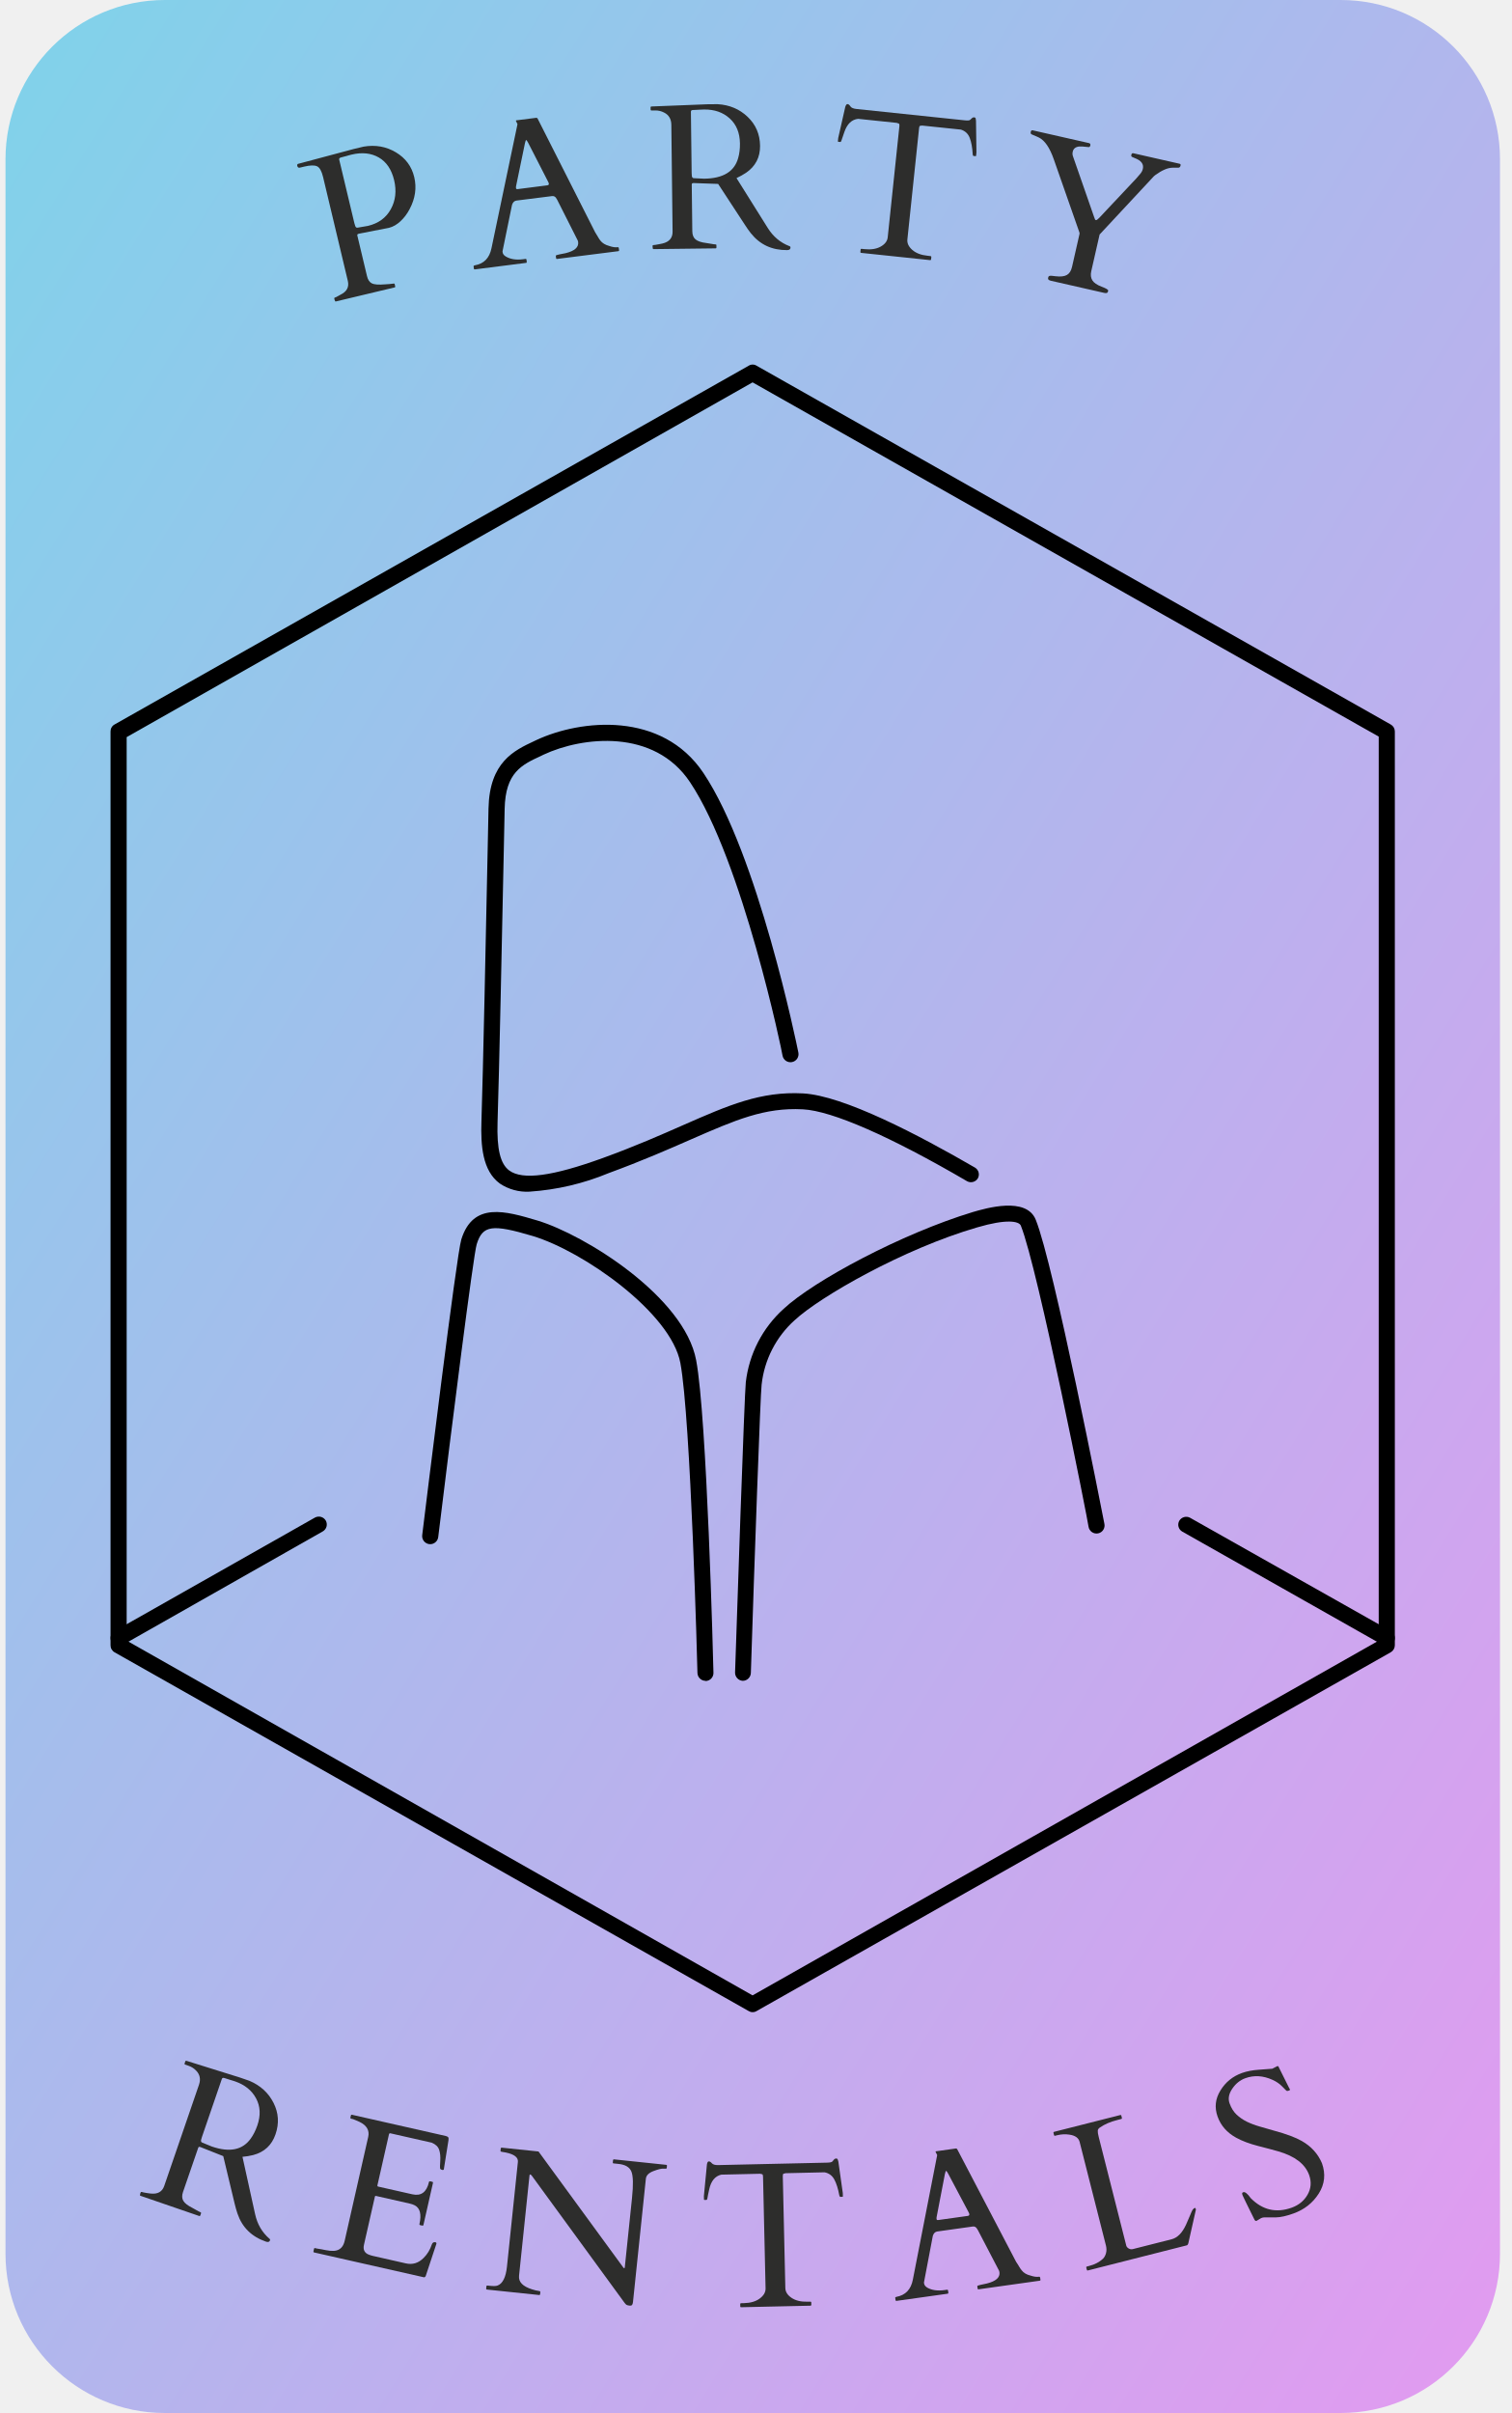
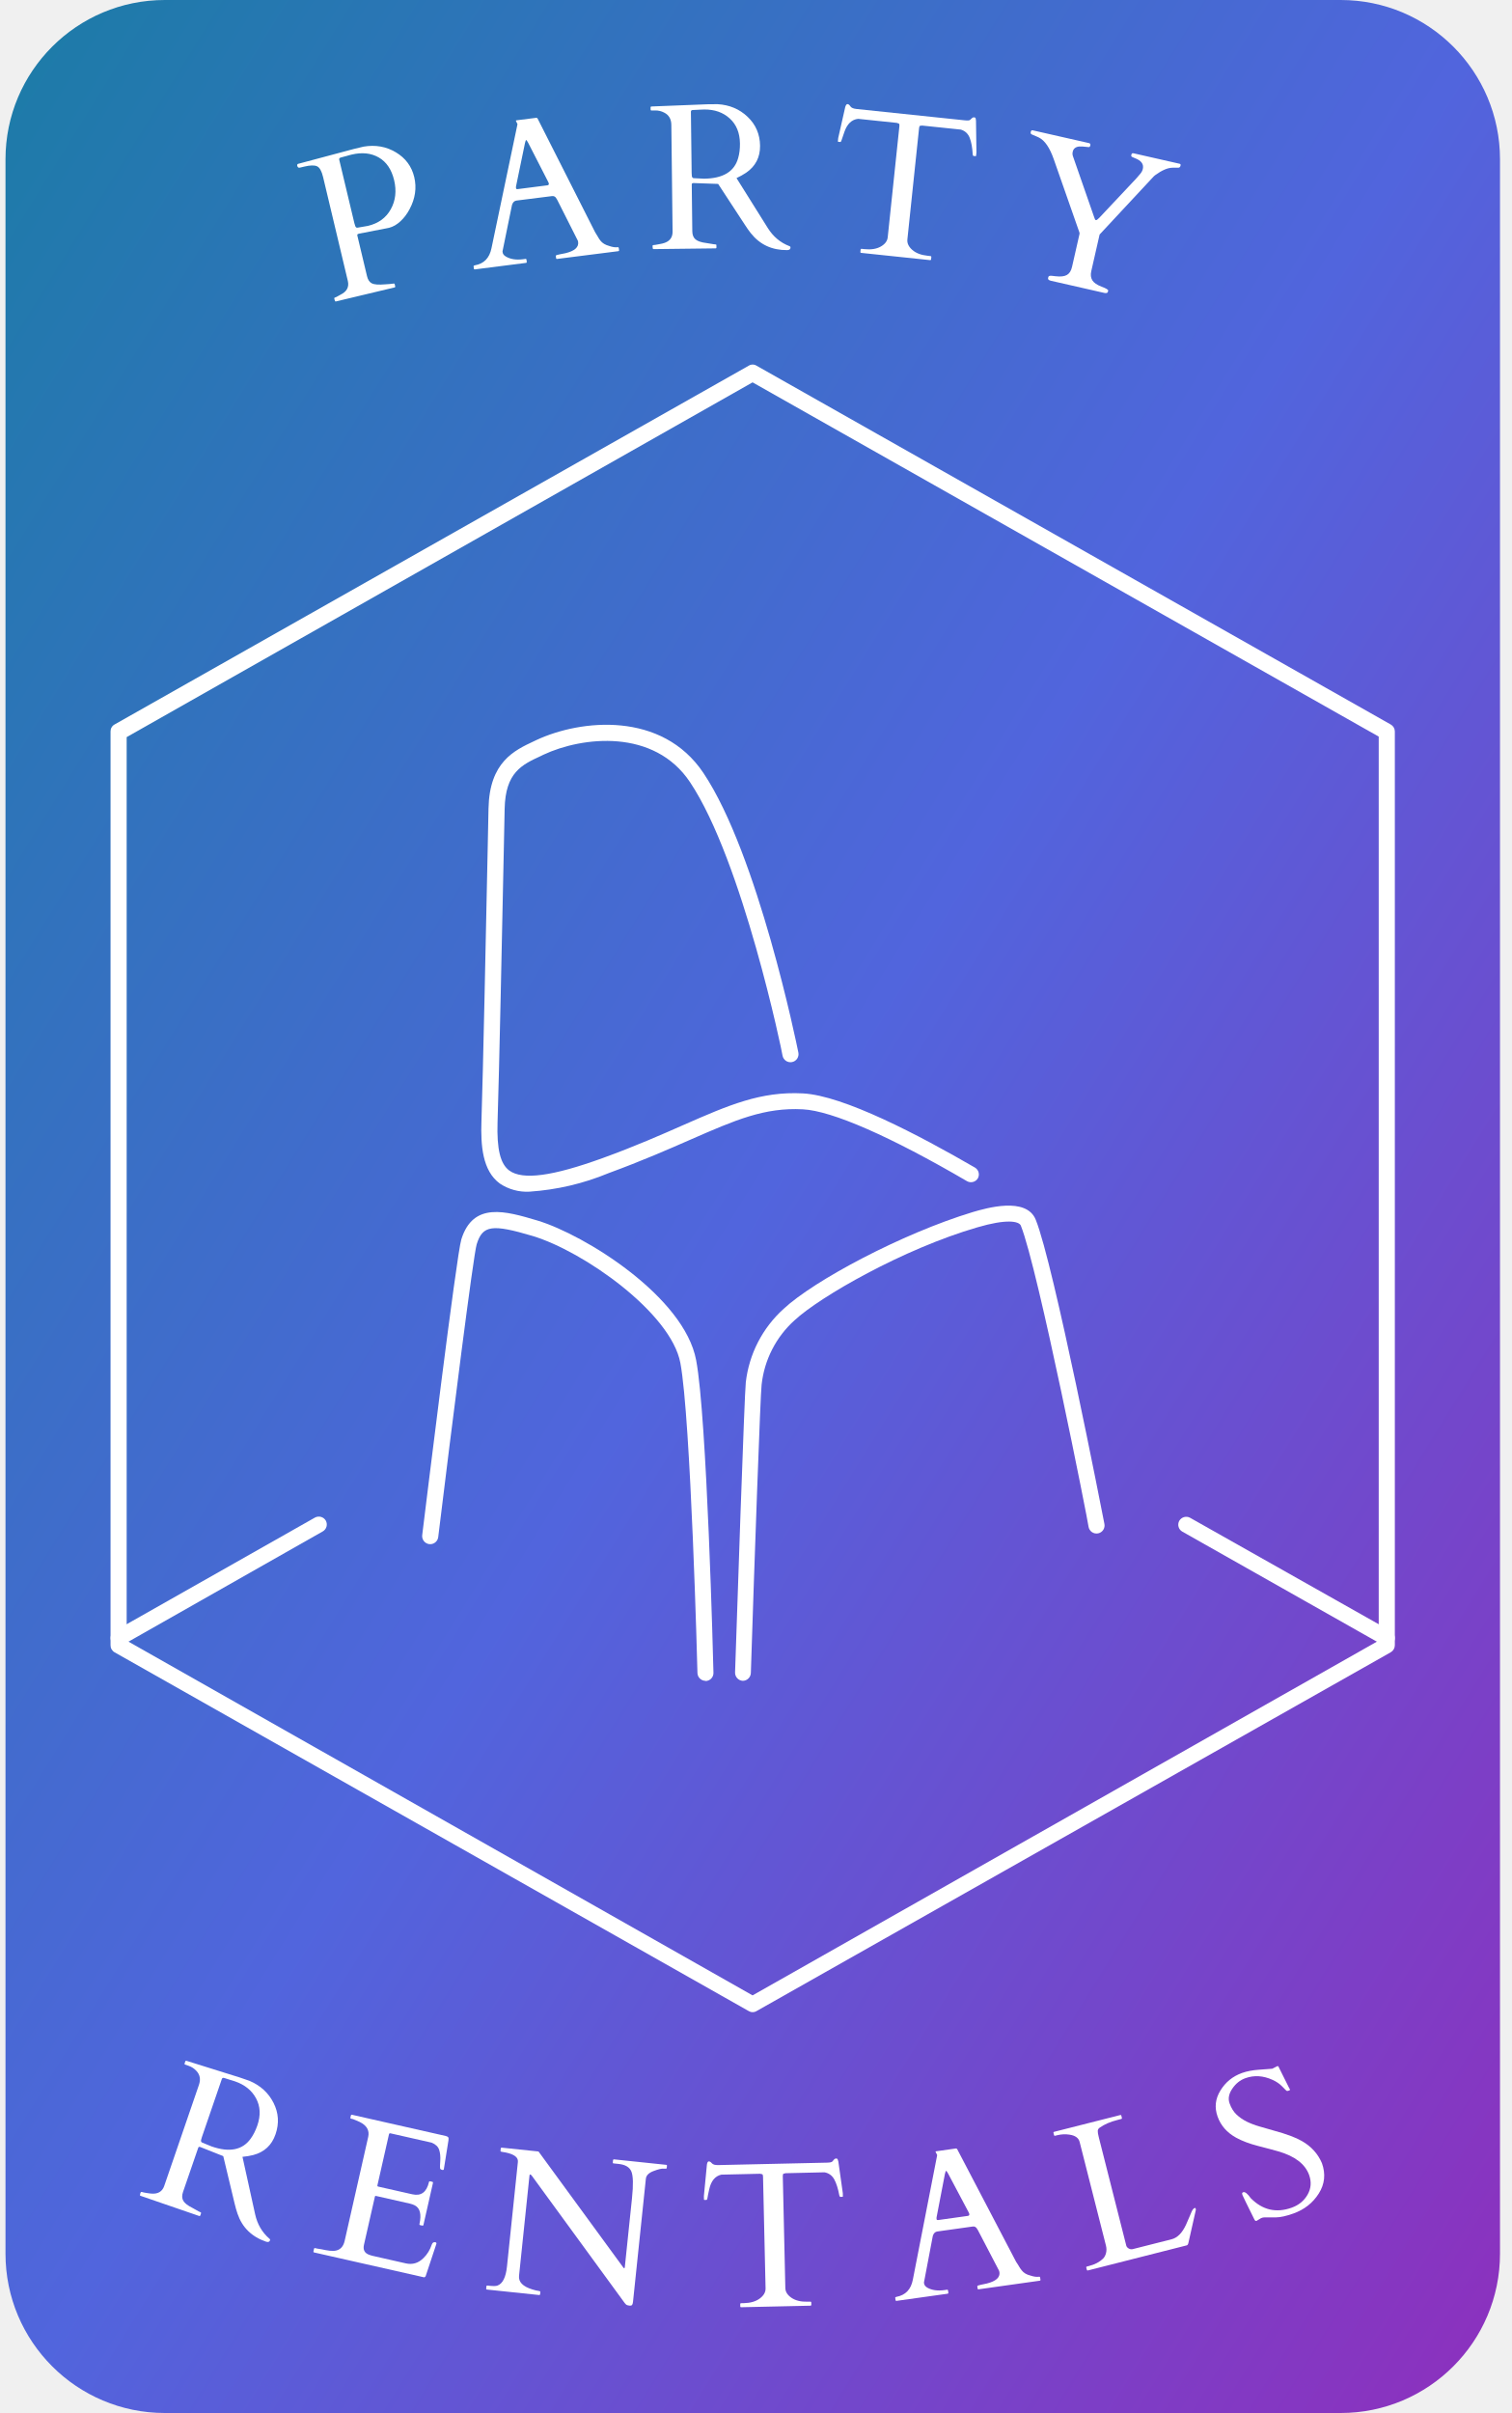
<svg xmlns="http://www.w3.org/2000/svg" zoomAndPan="magnify" viewBox="1 23.5 114.94 757" height="750" width="470">
  <defs>
    <linearGradient id="bgGradient" x1="0%" y1="0%" x2="100%" y2="100%">
-       <stop offset="0%" stop-color="#7fd3ea" />
-       <stop offset="100%" stop-color="#e39af0" />
+       <stop offset="0%" stop-color="#1b7ca6" />
+       <stop offset="50%" stop-color="#5165dd" />
+       <stop offset="100%" stop-color="#8e2fbd" />
    </linearGradient>
  </defs>
  <rect x="1" y="23.5" width="469" height="757" rx="50" ry="50" transform="translate(-178)" fill="url(#bgGradient)" />
  <g transform="translate(-352.1)">
-     <path fill="#000000" d="M 409.547 654.746 C 409.109 654.75 408.707 654.637 408.332 654.406 L 209.348 541.863 C 208.945 541.637 208.633 541.324 208.402 540.926 C 208.172 540.527 208.062 540.098 208.066 539.637 L 208.066 252.961 C 208.059 252.508 208.172 252.082 208.402 251.688 C 208.633 251.293 208.945 250.988 209.348 250.77 L 408.332 138.227 C 408.711 137.988 409.121 137.871 409.562 137.871 C 410.008 137.871 410.418 137.988 410.797 138.227 L 609.781 250.77 C 610.184 250.988 610.504 251.293 610.742 251.684 C 610.977 252.078 611.094 252.504 611.098 252.961 L 611.098 539.637 C 611.094 540.098 610.977 540.531 610.742 540.93 C 610.504 541.328 610.184 541.637 609.781 541.863 L 410.797 654.406 C 410.41 654.641 409.996 654.754 409.547 654.746 Z M 213.125 538.188 L 409.547 649.484 L 606.039 538.188 L 606.039 254.582 L 409.547 143.453 L 213.125 254.75 Z M 608.535 539.637 Z M 608.535 539.637 " fill-opacity="1" fill-rule="nonzero" />
-     <path fill="#000000" d="M 608.535 539.906 C 608.098 539.91 607.691 539.797 607.32 539.57 L 544.387 503.988 C 544.102 503.824 543.859 503.613 543.656 503.355 C 543.457 503.098 543.312 502.812 543.223 502.496 C 543.133 502.18 543.109 501.859 543.148 501.535 C 543.184 501.207 543.281 500.902 543.441 500.617 C 543.605 500.332 543.816 500.09 544.074 499.887 C 544.328 499.684 544.617 499.539 544.93 499.445 C 545.246 499.355 545.566 499.324 545.891 499.359 C 546.215 499.391 546.523 499.484 546.812 499.637 L 609.816 535.184 C 610.055 535.324 610.27 535.496 610.453 535.707 C 610.637 535.914 610.781 536.148 610.887 536.402 C 610.996 536.66 611.059 536.926 611.078 537.203 C 611.098 537.48 611.07 537.754 611 538.023 C 610.93 538.293 610.816 538.543 610.66 538.773 C 610.508 539.008 610.32 539.207 610.102 539.379 C 609.883 539.547 609.641 539.68 609.379 539.77 C 609.117 539.859 608.844 539.906 608.566 539.906 Z M 608.535 539.906 " fill-opacity="1" fill-rule="nonzero" />
-     <path fill="#000000" d="M 210.594 539.906 C 210.316 539.906 210.047 539.859 209.785 539.77 C 209.52 539.68 209.281 539.547 209.059 539.379 C 208.84 539.207 208.652 539.008 208.5 538.773 C 208.348 538.543 208.234 538.293 208.164 538.023 C 208.094 537.754 208.066 537.48 208.086 537.203 C 208.105 536.926 208.168 536.66 208.273 536.402 C 208.383 536.148 208.527 535.914 208.711 535.707 C 208.895 535.496 209.105 535.324 209.348 535.184 L 272.246 499.57 C 272.535 499.418 272.844 499.324 273.172 499.293 C 273.496 499.258 273.816 499.289 274.129 499.379 C 274.445 499.469 274.73 499.617 274.988 499.82 C 275.246 500.02 275.457 500.266 275.621 500.547 C 275.777 500.836 275.875 501.141 275.914 501.465 C 275.953 501.793 275.926 502.113 275.84 502.43 C 275.75 502.742 275.605 503.031 275.402 503.289 C 275.203 503.547 274.961 503.758 274.676 503.922 L 211.844 539.57 C 211.461 539.805 211.043 539.918 210.594 539.906 Z M 210.594 539.906 " fill-opacity="1" fill-rule="nonzero" />
-     <path fill="#000000" d="M 339.531 397.344 C 337.891 397.434 336.277 397.262 334.691 396.828 C 333.105 396.395 331.625 395.727 330.258 394.816 C 324.727 390.801 324.219 382.742 324.457 375.355 C 324.961 360.145 325.906 314.648 326.41 290.195 L 326.68 277.109 C 326.984 262.539 334.742 258.934 341.016 255.996 L 341.723 255.66 C 355.688 249.152 381.117 246.555 394.133 266.016 C 411.199 291.512 423.41 351.141 423.914 353.703 C 423.98 354.031 423.984 354.359 423.918 354.691 C 423.855 355.02 423.73 355.324 423.547 355.605 C 423.363 355.883 423.129 356.117 422.852 356.305 C 422.574 356.492 422.27 356.621 421.941 356.688 C 421.613 356.754 421.285 356.758 420.953 356.691 C 420.625 356.629 420.32 356.504 420.039 356.32 C 419.762 356.133 419.527 355.902 419.34 355.625 C 419.152 355.348 419.023 355.043 418.957 354.715 C 418.957 354.109 406.41 293.535 389.918 268.883 C 378.688 252.02 356.191 254.516 343.883 260.281 L 343.141 260.652 C 337.137 263.418 331.977 265.812 331.742 277.246 L 331.473 290.332 C 330.965 314.781 330.02 360.312 329.516 375.559 C 329.246 384.023 330.391 388.676 333.223 390.734 C 337.406 393.77 346.715 392.523 362.465 386.824 C 372.785 383.078 380.879 379.504 387.996 376.367 C 401.992 370.23 412.109 365.812 425.363 366.52 C 438.078 367.195 461.656 379.539 479.328 389.789 C 479.609 389.957 479.848 390.168 480.047 390.43 C 480.246 390.688 480.387 390.977 480.473 391.289 C 480.555 391.605 480.578 391.926 480.539 392.25 C 480.496 392.574 480.398 392.879 480.238 393.164 C 480.07 393.441 479.855 393.68 479.594 393.875 C 479.336 394.07 479.047 394.211 478.734 394.293 C 478.422 394.379 478.102 394.402 477.777 394.363 C 477.457 394.324 477.152 394.23 476.867 394.074 C 452.785 380.012 434.473 371.984 425.332 371.512 C 413.293 370.871 404.117 374.883 390.289 380.922 C 383.07 384.09 374.91 387.664 364.422 391.512 C 356.445 394.82 348.148 396.766 339.531 397.344 Z M 339.531 397.344 " fill-opacity="1" fill-rule="nonzero" />
-     <path fill="#000000" d="M 394.742 550.801 C 394.41 550.797 394.094 550.73 393.793 550.602 C 393.488 550.473 393.219 550.293 392.988 550.059 C 392.754 549.828 392.574 549.559 392.445 549.254 C 392.316 548.949 392.25 548.633 392.246 548.305 C 392.246 547.527 390.156 468.375 386.883 451.07 C 383.914 435.355 356.531 416.062 340.508 411.242 C 327.793 407.465 324.828 407.867 322.973 413.836 C 321.926 417.211 315.18 470.633 310.898 505.707 C 310.855 506.043 310.754 506.355 310.59 506.648 C 310.426 506.938 310.211 507.188 309.945 507.395 C 309.684 507.602 309.391 507.75 309.066 507.844 C 308.742 507.934 308.414 507.957 308.082 507.918 C 307.75 507.879 307.434 507.773 307.145 507.609 C 306.852 507.445 306.602 507.23 306.395 506.965 C 306.188 506.703 306.039 506.41 305.949 506.086 C 305.855 505.762 305.832 505.434 305.871 505.102 C 306.984 496.098 316.633 417.109 318.148 412.32 C 321.859 400.414 332.078 403.449 341.961 406.383 C 356.934 410.871 388.133 430.328 391.84 450.227 C 395.215 467.902 397.203 545 397.27 548.27 C 397.281 548.605 397.227 548.93 397.105 549.246 C 396.984 549.559 396.809 549.836 396.578 550.078 C 396.348 550.324 396.078 550.512 395.773 550.648 C 395.465 550.785 395.145 550.859 394.809 550.867 Z M 394.742 550.801 " fill-opacity="1" fill-rule="nonzero" />
-     <path fill="#000000" d="M 406.477 550.801 C 406.145 550.781 405.824 550.703 405.523 550.562 C 405.219 550.418 404.957 550.227 404.73 549.98 C 404.504 549.734 404.328 549.453 404.211 549.141 C 404.094 548.828 404.039 548.504 404.051 548.168 C 404.523 533.465 407.02 460.008 407.422 457.109 C 407.68 454.914 408.129 452.758 408.773 450.645 C 409.418 448.527 410.246 446.488 411.262 444.523 C 412.273 442.562 413.457 440.703 414.805 438.953 C 416.156 437.203 417.652 435.586 419.293 434.105 C 428.805 425.238 456.395 410.5 478.621 403.754 C 482.801 402.539 495.484 398.797 498.418 406.18 C 504.051 420.109 519.293 498.152 519.934 501.457 C 520.016 501.793 520.031 502.133 519.973 502.473 C 519.918 502.816 519.797 503.133 519.613 503.422 C 519.426 503.715 519.191 503.957 518.906 504.152 C 518.621 504.348 518.309 504.48 517.969 504.547 C 517.629 504.613 517.289 504.609 516.953 504.539 C 516.613 504.465 516.305 504.332 516.02 504.133 C 515.738 503.934 515.508 503.688 515.324 503.391 C 515.145 503.098 515.027 502.777 514.977 502.438 C 514.977 501.629 499.16 421.492 493.73 408.004 C 493.156 406.586 489.242 405.844 480.07 408.543 C 456.832 415.289 430.594 430.363 422.734 437.684 C 421.289 438.98 419.977 440.398 418.789 441.938 C 417.605 443.477 416.57 445.113 415.688 446.844 C 414.801 448.57 414.082 450.367 413.523 452.227 C 412.969 454.09 412.59 455.988 412.379 457.918 C 412.008 460.648 410.121 513.43 409.008 548.238 C 409.008 548.574 408.945 548.898 408.816 549.211 C 408.688 549.523 408.504 549.797 408.27 550.039 C 408.031 550.277 407.758 550.465 407.449 550.598 C 407.141 550.727 406.816 550.797 406.477 550.801 Z M 406.477 550.801 " fill-opacity="1" fill-rule="nonzero" />
-     <g fill="#2d2d2c" fill-opacity="1">
+     <path fill="#ffffff" d="M 409.547 654.746 C 409.109 654.75 408.707 654.637 408.332 654.406 L 209.348 541.863 C 208.945 541.637 208.633 541.324 208.402 540.926 C 208.172 540.527 208.062 540.098 208.066 539.637 L 208.066 252.961 C 208.059 252.508 208.172 252.082 208.402 251.688 C 208.633 251.293 208.945 250.988 209.348 250.77 L 408.332 138.227 C 408.711 137.988 409.121 137.871 409.562 137.871 C 410.008 137.871 410.418 137.988 410.797 138.227 L 609.781 250.77 C 610.184 250.988 610.504 251.293 610.742 251.684 C 610.977 252.078 611.094 252.504 611.098 252.961 L 611.098 539.637 C 611.094 540.098 610.977 540.531 610.742 540.93 C 610.504 541.328 610.184 541.637 609.781 541.863 L 410.797 654.406 C 410.41 654.641 409.996 654.754 409.547 654.746 Z M 213.125 538.188 L 409.547 649.484 L 606.039 538.188 L 606.039 254.582 L 409.547 143.453 L 213.125 254.75 Z M 608.535 539.637 Z M 608.535 539.637 " fill-opacity="1" fill-rule="nonzero" />
+     <path fill="#ffffff" d="M 608.535 539.906 C 608.098 539.91 607.691 539.797 607.32 539.57 L 544.387 503.988 C 544.102 503.824 543.859 503.613 543.656 503.355 C 543.457 503.098 543.312 502.812 543.223 502.496 C 543.133 502.18 543.109 501.859 543.148 501.535 C 543.184 501.207 543.281 500.902 543.441 500.617 C 543.605 500.332 543.816 500.09 544.074 499.887 C 544.328 499.684 544.617 499.539 544.93 499.445 C 545.246 499.355 545.566 499.324 545.891 499.359 C 546.215 499.391 546.523 499.484 546.812 499.637 L 609.816 535.184 C 610.055 535.324 610.27 535.496 610.453 535.707 C 610.637 535.914 610.781 536.148 610.887 536.402 C 610.996 536.66 611.059 536.926 611.078 537.203 C 611.098 537.48 611.07 537.754 611 538.023 C 610.93 538.293 610.816 538.543 610.66 538.773 C 610.508 539.008 610.32 539.207 610.102 539.379 C 609.883 539.547 609.641 539.68 609.379 539.77 C 609.117 539.859 608.844 539.906 608.566 539.906 Z M 608.535 539.906 " fill-opacity="1" fill-rule="nonzero" />
+     <path fill="#ffffff" d="M 210.594 539.906 C 210.316 539.906 210.047 539.859 209.785 539.77 C 209.52 539.68 209.281 539.547 209.059 539.379 C 208.84 539.207 208.652 539.008 208.5 538.773 C 208.348 538.543 208.234 538.293 208.164 538.023 C 208.094 537.754 208.066 537.48 208.086 537.203 C 208.105 536.926 208.168 536.66 208.273 536.402 C 208.383 536.148 208.527 535.914 208.711 535.707 C 208.895 535.496 209.105 535.324 209.348 535.184 L 272.246 499.57 C 272.535 499.418 272.844 499.324 273.172 499.293 C 273.496 499.258 273.816 499.289 274.129 499.379 C 274.445 499.469 274.73 499.617 274.988 499.82 C 275.246 500.02 275.457 500.266 275.621 500.547 C 275.777 500.836 275.875 501.141 275.914 501.465 C 275.953 501.793 275.926 502.113 275.84 502.43 C 275.75 502.742 275.605 503.031 275.402 503.289 C 275.203 503.547 274.961 503.758 274.676 503.922 L 211.844 539.57 C 211.461 539.805 211.043 539.918 210.594 539.906 Z M 210.594 539.906 " fill-opacity="1" fill-rule="nonzero" />
+     <path fill="#ffffff" d="M 339.531 397.344 C 337.891 397.434 336.277 397.262 334.691 396.828 C 333.105 396.395 331.625 395.727 330.258 394.816 C 324.727 390.801 324.219 382.742 324.457 375.355 C 324.961 360.145 325.906 314.648 326.41 290.195 L 326.68 277.109 C 326.984 262.539 334.742 258.934 341.016 255.996 L 341.723 255.66 C 355.688 249.152 381.117 246.555 394.133 266.016 C 411.199 291.512 423.41 351.141 423.914 353.703 C 423.98 354.031 423.984 354.359 423.918 354.691 C 423.855 355.02 423.73 355.324 423.547 355.605 C 423.363 355.883 423.129 356.117 422.852 356.305 C 422.574 356.492 422.27 356.621 421.941 356.688 C 421.613 356.754 421.285 356.758 420.953 356.691 C 420.625 356.629 420.32 356.504 420.039 356.32 C 419.762 356.133 419.527 355.902 419.34 355.625 C 419.152 355.348 419.023 355.043 418.957 354.715 C 418.957 354.109 406.41 293.535 389.918 268.883 C 378.688 252.02 356.191 254.516 343.883 260.281 L 343.141 260.652 C 337.137 263.418 331.977 265.812 331.742 277.246 L 331.473 290.332 C 330.965 314.781 330.02 360.312 329.516 375.559 C 329.246 384.023 330.391 388.676 333.223 390.734 C 337.406 393.77 346.715 392.523 362.465 386.824 C 372.785 383.078 380.879 379.504 387.996 376.367 C 401.992 370.23 412.109 365.812 425.363 366.52 C 438.078 367.195 461.656 379.539 479.328 389.789 C 479.609 389.957 479.848 390.168 480.047 390.43 C 480.246 390.688 480.387 390.977 480.473 391.289 C 480.555 391.605 480.578 391.926 480.539 392.25 C 480.496 392.574 480.398 392.879 480.238 393.164 C 480.07 393.441 479.855 393.68 479.594 393.875 C 479.336 394.07 479.047 394.211 478.734 394.293 C 478.422 394.379 478.102 394.402 477.777 394.363 C 477.457 394.324 477.152 394.23 476.867 394.074 C 452.785 380.012 434.473 371.984 425.332 371.512 C 413.293 370.871 404.117 374.883 390.289 380.922 C 383.07 384.09 374.91 387.664 364.422 391.512 C 356.445 394.82 348.148 396.766 339.531 397.344 Z M 339.531 397.344 " fill-opacity="1" fill-rule="nonzero" />
+     <path fill="#ffffff" d="M 394.742 550.801 C 394.41 550.797 394.094 550.73 393.793 550.602 C 393.488 550.473 393.219 550.293 392.988 550.059 C 392.754 549.828 392.574 549.559 392.445 549.254 C 392.316 548.949 392.25 548.633 392.246 548.305 C 392.246 547.527 390.156 468.375 386.883 451.07 C 383.914 435.355 356.531 416.062 340.508 411.242 C 327.793 407.465 324.828 407.867 322.973 413.836 C 321.926 417.211 315.18 470.633 310.898 505.707 C 310.855 506.043 310.754 506.355 310.59 506.648 C 310.426 506.938 310.211 507.188 309.945 507.395 C 309.684 507.602 309.391 507.75 309.066 507.844 C 308.742 507.934 308.414 507.957 308.082 507.918 C 307.75 507.879 307.434 507.773 307.145 507.609 C 306.852 507.445 306.602 507.23 306.395 506.965 C 306.188 506.703 306.039 506.41 305.949 506.086 C 305.855 505.762 305.832 505.434 305.871 505.102 C 306.984 496.098 316.633 417.109 318.148 412.32 C 321.859 400.414 332.078 403.449 341.961 406.383 C 356.934 410.871 388.133 430.328 391.84 450.227 C 395.215 467.902 397.203 545 397.27 548.27 C 397.281 548.605 397.227 548.93 397.105 549.246 C 396.984 549.559 396.809 549.836 396.578 550.078 C 396.348 550.324 396.078 550.512 395.773 550.648 C 395.465 550.785 395.145 550.859 394.809 550.867 Z M 394.742 550.801 " fill-opacity="1" fill-rule="nonzero" />
+     <path fill="#ffffff" d="M 406.477 550.801 C 406.145 550.781 405.824 550.703 405.523 550.562 C 405.219 550.418 404.957 550.227 404.73 549.98 C 404.504 549.734 404.328 549.453 404.211 549.141 C 404.094 548.828 404.039 548.504 404.051 548.168 C 404.523 533.465 407.02 460.008 407.422 457.109 C 407.68 454.914 408.129 452.758 408.773 450.645 C 409.418 448.527 410.246 446.488 411.262 444.523 C 412.273 442.562 413.457 440.703 414.805 438.953 C 416.156 437.203 417.652 435.586 419.293 434.105 C 428.805 425.238 456.395 410.5 478.621 403.754 C 482.801 402.539 495.484 398.797 498.418 406.18 C 504.051 420.109 519.293 498.152 519.934 501.457 C 520.016 501.793 520.031 502.133 519.973 502.473 C 519.918 502.816 519.797 503.133 519.613 503.422 C 519.426 503.715 519.191 503.957 518.906 504.152 C 518.621 504.348 518.309 504.48 517.969 504.547 C 517.629 504.613 517.289 504.609 516.953 504.539 C 516.613 504.465 516.305 504.332 516.02 504.133 C 515.738 503.934 515.508 503.688 515.324 503.391 C 515.145 503.098 515.027 502.777 514.977 502.438 C 514.977 501.629 499.16 421.492 493.73 408.004 C 493.156 406.586 489.242 405.844 480.07 408.543 C 456.832 415.289 430.594 430.363 422.734 437.684 C 421.289 438.98 419.977 440.398 418.789 441.938 C 417.605 443.477 416.57 445.113 415.688 446.844 C 414.801 448.57 414.082 450.367 413.523 452.227 C 412.969 454.09 412.59 455.988 412.379 457.918 C 412.008 460.648 410.121 513.43 409.008 548.238 C 409.008 548.574 408.945 548.898 408.816 549.211 C 408.688 549.523 408.504 549.797 408.27 550.039 C 408.031 550.277 407.758 550.465 407.449 550.598 C 407.141 550.727 406.816 550.797 406.477 550.801 Z M 406.477 550.801 " fill-opacity="1" fill-rule="nonzero" />
+     <g fill="#ffffff" fill-opacity="1">
      <g transform="translate(275.67, 118.8103)">
        <g>
          <path d="M 3.078 -0.734 C 2.922 -0.691 2.789 -0.879 2.688 -1.297 L 2.609 -1.656 C 2.566 -1.82 2.648 -1.93 2.859 -1.984 C 3.066 -2.035 3.352 -2.172 3.719 -2.391 C 4.094 -2.609 4.375 -2.766 4.562 -2.859 C 6.551 -3.828 7.316 -5.27 6.859 -7.188 L -0.906 -39.781 C -1.363 -41.676 -2.004 -42.801 -2.828 -43.156 C -3.648 -43.52 -4.977 -43.484 -6.812 -43.047 L -8.188 -42.719 C -8.625 -42.613 -8.898 -42.812 -9.016 -43.312 C -9.086 -43.594 -8.992 -43.797 -8.734 -43.922 L -8.516 -43.969 L 8.688 -48.562 L 11.812 -49.312 C 15.551 -49.938 18.93 -49.336 21.953 -47.516 C 24.984 -45.703 26.898 -43.113 27.703 -39.75 C 28.504 -36.383 28.02 -33.035 26.25 -29.703 C 25.488 -28.242 24.539 -26.984 23.406 -25.922 C 22.27 -24.859 21.066 -24.164 19.797 -23.844 L 10.438 -22.016 L 10.203 -21.953 C 9.891 -21.879 9.77 -21.695 9.844 -21.406 L 12.875 -8.703 C 13.133 -7.578 13.633 -6.816 14.375 -6.422 C 15.125 -6.035 16.535 -5.93 18.609 -6.109 C 18.891 -6.129 19.336 -6.16 19.953 -6.203 C 20.566 -6.254 20.977 -6.301 21.188 -6.344 C 21.395 -6.395 21.52 -6.336 21.562 -6.172 L 21.734 -5.438 C 21.773 -5.27 21.711 -5.172 21.547 -5.141 Z M 6.516 -46.391 C 6.273 -46.328 6.016 -46.258 5.734 -46.188 C 5.461 -46.113 5.113 -46.02 4.688 -45.906 C 4.258 -45.789 4.082 -45.566 4.156 -45.234 L 8.906 -25.328 L 9.188 -24.406 C 9.344 -23.988 9.594 -23.816 9.938 -23.891 L 13.141 -24.438 C 16.453 -25.219 18.852 -26.961 20.344 -29.672 C 21.844 -32.379 22.191 -35.414 21.391 -38.781 C 20.586 -42.145 18.984 -44.52 16.578 -45.906 C 14.172 -47.289 11.328 -47.594 8.047 -46.812 C 7.766 -46.75 7.5 -46.68 7.25 -46.609 C 7.008 -46.535 6.766 -46.461 6.516 -46.391 Z M 6.516 -46.391 " />
        </g>
      </g>
    </g>
-     <g fill="#2d2d2c" fill-opacity="1">
+     <g fill="#ffffff" fill-opacity="1">
      <g transform="translate(321.9651, 108.0635)">
        <g>
          <path d="M 16.719 -2.375 C 16.738 -2.207 16.664 -2.113 16.5 -2.094 L 0.406 -0.047 C 0.238 -0.023 0.145 -0.098 0.125 -0.266 L 0.031 -1.016 C 0.008 -1.18 0.141 -1.285 0.422 -1.328 C 3.266 -1.816 5.004 -3.598 5.641 -6.672 L 13.781 -45.484 C 13.789 -45.523 13.797 -45.578 13.797 -45.641 L 13.312 -46.641 C 13.301 -46.742 13.336 -46.801 13.422 -46.812 L 19.719 -47.609 C 19.758 -47.586 19.816 -47.57 19.891 -47.562 C 19.973 -47.551 20.047 -47.492 20.109 -47.391 L 38.156 -11.734 C 38.52 -11.191 38.816 -10.703 39.047 -10.266 C 39.285 -9.828 39.547 -9.43 39.828 -9.078 C 40.441 -8.285 41.359 -7.727 42.578 -7.406 C 43.598 -7.039 44.508 -6.91 45.312 -7.016 C 45.477 -7.035 45.57 -6.953 45.594 -6.766 L 45.688 -6.047 C 45.707 -5.879 45.633 -5.785 45.469 -5.766 L 26.203 -3.328 C 26.035 -3.305 25.941 -3.379 25.922 -3.547 L 25.828 -4.297 C 25.805 -4.461 26.176 -4.613 26.938 -4.75 C 27.707 -4.883 28.344 -5.008 28.844 -5.125 C 31.719 -5.812 33.051 -6.984 32.844 -8.641 C 32.832 -8.773 32.797 -8.922 32.734 -9.078 L 26.266 -21.891 C 26.234 -21.93 26.18 -22.016 26.109 -22.141 C 25.773 -22.828 25.289 -23.129 24.656 -23.047 L 13.484 -21.641 C 12.848 -21.555 12.395 -21.141 12.125 -20.391 C 12.082 -20.254 12.062 -20.176 12.062 -20.156 L 9.109 -5.719 L 9.141 -5.438 C 9.203 -4.883 9.547 -4.43 10.172 -4.078 C 11.578 -3.242 13.363 -2.961 15.531 -3.234 L 16.344 -3.344 C 16.508 -3.363 16.602 -3.289 16.625 -3.125 Z M 23.156 -26.422 C 23.52 -26.461 23.68 -26.641 23.641 -26.953 C 23.617 -27.129 23.551 -27.316 23.438 -27.516 L 17.125 -39.828 C 16.832 -40.367 16.633 -40.633 16.531 -40.625 C 16.426 -40.613 16.301 -40.297 16.156 -39.672 L 13.375 -26.234 C 13.32 -26.016 13.312 -25.781 13.344 -25.531 C 13.375 -25.289 13.547 -25.191 13.859 -25.234 Z M 23.156 -26.422 " />
        </g>
      </g>
    </g>
-     <g fill="#2d2d2c" fill-opacity="1">
+     <g fill="#ffffff" fill-opacity="1">
      <g transform="translate(376.7866, 101.6665)">
        <g>
          <path d="M 1.656 -0.016 C 1.477 -0.016 1.391 -0.227 1.391 -0.656 L 1.375 -1.031 C 1.375 -1.195 1.461 -1.281 1.641 -1.281 C 1.766 -1.281 1.961 -1.301 2.234 -1.344 C 2.516 -1.395 2.801 -1.445 3.094 -1.5 C 3.395 -1.551 3.672 -1.602 3.922 -1.656 C 4.172 -1.707 4.348 -1.742 4.453 -1.766 C 6.609 -2.273 7.676 -3.516 7.656 -5.484 L 7.266 -39 C 7.242 -40.82 6.492 -42.102 5.016 -42.844 C 4.148 -43.301 3.223 -43.523 2.234 -43.516 L 1.031 -43.5 C 0.852 -43.5 0.766 -43.582 0.766 -43.75 L 0.75 -44.516 C 0.75 -44.68 0.879 -44.766 1.141 -44.766 L 18.562 -45.453 L 21.766 -45.484 C 25.504 -45.273 28.648 -43.953 31.203 -41.516 C 33.766 -39.078 35.066 -36.051 35.109 -32.438 C 35.148 -28.832 33.688 -26.008 30.719 -23.969 C 29.781 -23.344 28.781 -22.785 27.719 -22.297 L 37.5 -6.688 C 39.195 -3.957 41.469 -2.047 44.312 -0.953 C 44.539 -0.891 44.656 -0.742 44.656 -0.516 C 44.664 0.016 44.32 0.285 43.625 0.297 C 38.863 0.348 35.055 -1.422 32.203 -5.016 C 31.578 -5.805 30.953 -6.691 30.328 -7.672 L 21.953 -20.469 L 14.391 -20.734 L 14.141 -20.734 C 13.828 -20.723 13.672 -20.57 13.672 -20.281 L 13.844 -5.641 C 13.852 -4.484 14.191 -3.625 14.859 -3.062 C 15.523 -2.5 16.66 -2.117 18.266 -1.922 C 18.691 -1.867 19.207 -1.785 19.812 -1.672 C 20.426 -1.555 20.844 -1.5 21.062 -1.5 C 21.289 -1.508 21.406 -1.43 21.406 -1.266 L 21.422 -0.5 C 21.422 -0.332 21.336 -0.25 21.172 -0.25 Z M 15.969 -43.75 C 15.719 -43.738 15.445 -43.723 15.156 -43.703 C 14.875 -43.691 14.508 -43.676 14.062 -43.656 C 13.625 -43.645 13.406 -43.469 13.406 -43.125 L 13.641 -23.891 L 13.703 -22.938 C 13.773 -22.5 13.977 -22.273 14.312 -22.266 L 17.562 -22.109 C 23.5 -22.18 27.055 -24.336 28.234 -28.578 C 28.629 -29.922 28.816 -31.445 28.797 -33.156 C 28.754 -36.5 27.68 -39.117 25.578 -41.016 C 23.473 -42.922 20.801 -43.852 17.562 -43.812 C 17.258 -43.812 16.984 -43.801 16.734 -43.781 C 16.484 -43.77 16.227 -43.758 15.969 -43.75 Z M 15.969 -43.75 " />
        </g>
      </g>
    </g>
-     <g fill="#2d2d2c" fill-opacity="1">
+     <g fill="#ffffff" fill-opacity="1">
      <g transform="translate(430.7519, 101.4857)">
        <g>
          <path d="M 12.703 0.297 C 12.711 0.129 12.812 0.055 13 0.078 L 13.891 0.172 C 15.953 0.391 17.656 0.125 19 -0.625 C 20.344 -1.383 21.078 -2.352 21.203 -3.531 L 24.875 -38.469 C 24.914 -38.906 24.848 -39.156 24.672 -39.219 C 24.504 -39.289 24.297 -39.363 24.047 -39.438 L 11.922 -40.703 C 9.922 -40.492 8.484 -39.129 7.609 -36.609 C 7.117 -35.254 6.82 -34.383 6.719 -34 C 6.613 -33.613 6.477 -33.426 6.312 -33.438 L 5.734 -33.5 C 5.609 -33.508 5.551 -33.562 5.562 -33.656 L 5.672 -34.703 L 7.875 -44.422 C 8.07 -45.055 8.316 -45.359 8.609 -45.328 C 8.91 -45.297 9.207 -45.055 9.5 -44.609 C 9.789 -44.172 10.414 -43.898 11.375 -43.797 L 45.391 -40.234 C 46.297 -40.141 46.852 -40.188 47.062 -40.375 C 47.27 -40.57 47.469 -40.758 47.656 -40.938 C 47.852 -41.125 48.082 -41.203 48.344 -41.172 C 48.613 -41.141 48.77 -41.016 48.812 -40.797 C 48.863 -40.586 48.895 -40.359 48.906 -40.109 L 49.047 -30.156 L 48.938 -29.109 C 48.926 -29.016 48.859 -28.977 48.734 -29 L 48.156 -29.062 C 47.988 -29.07 47.895 -29.242 47.875 -29.578 C 47.758 -31.711 47.445 -33.43 46.938 -34.734 C 46.438 -36.035 45.516 -36.898 44.172 -37.328 L 32.016 -38.594 C 31.766 -38.582 31.551 -38.555 31.375 -38.516 C 31.195 -38.484 31.086 -38.25 31.047 -37.812 L 27.375 -2.875 C 27.25 -1.695 27.758 -0.602 28.906 0.406 C 30.062 1.426 31.672 2.039 33.734 2.25 L 34.656 2.359 C 34.82 2.367 34.898 2.457 34.891 2.625 L 34.812 3.391 C 34.789 3.555 34.695 3.633 34.531 3.625 L 12.844 1.344 C 12.676 1.32 12.602 1.227 12.625 1.062 Z M 12.703 0.297 " />
        </g>
      </g>
    </g>
-     <g fill="#2d2d2c" fill-opacity="1">
+     <g fill="#ffffff" fill-opacity="1">
      <g transform="translate(486.9202, 107.8822)">
        <g>
          <path d="M 16.266 3.703 C 15.566 3.547 15.266 3.258 15.359 2.844 L 15.438 2.547 C 15.508 2.211 15.859 2.078 16.484 2.141 C 17.109 2.203 17.52 2.25 17.719 2.281 C 19.32 2.469 20.516 2.328 21.297 1.859 C 22.078 1.398 22.602 0.562 22.875 -0.656 L 25.203 -10.891 C 25.242 -11.035 25.25 -11.195 25.219 -11.375 L 17.141 -34.438 C 15.879 -38.039 14.336 -40.301 12.516 -41.219 C 12.41 -41.258 12.234 -41.344 11.984 -41.469 C 11.734 -41.602 11.16 -41.848 10.266 -42.203 C 9.941 -42.328 9.828 -42.594 9.922 -43 C 10.016 -43.406 10.219 -43.57 10.531 -43.5 L 28.219 -39.484 C 28.57 -39.398 28.703 -39.148 28.609 -38.734 C 28.516 -38.328 28.289 -38.164 27.938 -38.25 C 26.52 -38.414 25.57 -38.473 25.094 -38.422 C 23.969 -38.285 23.301 -37.738 23.094 -36.781 C 22.977 -36.301 23 -35.836 23.156 -35.391 L 29.812 -16.281 C 29.969 -15.906 30.062 -15.66 30.094 -15.547 C 30.125 -15.441 30.223 -15.367 30.391 -15.328 C 30.566 -15.285 30.91 -15.523 31.422 -16.047 L 43.016 -28.375 C 43.359 -28.789 43.754 -29.25 44.203 -29.75 C 44.66 -30.25 44.957 -30.797 45.094 -31.391 C 45.438 -32.891 44.609 -34.016 42.609 -34.766 C 41.891 -35.035 41.516 -35.238 41.484 -35.375 C 41.453 -35.508 41.457 -35.672 41.5 -35.859 C 41.582 -36.234 41.801 -36.379 42.156 -36.297 L 56.609 -33.016 C 56.898 -32.953 57.008 -32.773 56.938 -32.484 C 56.875 -32.191 56.781 -32.004 56.656 -31.922 C 56.539 -31.836 56.398 -31.785 56.234 -31.766 C 56.078 -31.754 55.898 -31.754 55.703 -31.766 C 55.504 -31.785 55.078 -31.785 54.422 -31.766 C 52.898 -31.754 51.078 -30.973 48.953 -29.422 C 48.711 -29.234 48.578 -29.117 48.547 -29.078 L 31.531 -10.812 L 28.906 0.719 C 28.656 1.832 28.77 2.781 29.25 3.562 C 29.738 4.344 30.703 5.004 32.141 5.547 C 33.586 6.086 34.281 6.504 34.219 6.797 L 34.141 7.125 C 34.047 7.539 33.648 7.664 32.953 7.5 Z M 16.266 3.703 " />
        </g>
      </g>
    </g>
-     <g fill="#2d2d2c" fill-opacity="1">
+     <g fill="#ffffff" fill-opacity="1">
      <g transform="translate(215.875, 711.8214)">
        <g>
          <path d="M 1.562 0.531 C 1.395 0.477 1.379 0.25 1.516 -0.156 L 1.641 -0.5 C 1.691 -0.664 1.801 -0.723 1.969 -0.672 C 2.094 -0.629 2.289 -0.578 2.562 -0.516 C 2.844 -0.461 3.129 -0.41 3.422 -0.359 C 3.723 -0.316 4 -0.273 4.25 -0.234 C 4.5 -0.203 4.676 -0.18 4.781 -0.172 C 6.988 0.078 8.41 -0.723 9.047 -2.578 L 19.938 -34.281 C 20.531 -36 20.258 -37.457 19.125 -38.656 C 18.457 -39.383 17.656 -39.91 16.719 -40.234 L 15.594 -40.625 C 15.426 -40.688 15.367 -40.797 15.422 -40.953 L 15.672 -41.672 C 15.723 -41.828 15.867 -41.863 16.109 -41.781 L 32.75 -36.578 L 35.781 -35.531 C 39.227 -34.07 41.75 -31.766 43.344 -28.609 C 44.938 -25.461 45.145 -22.18 43.969 -18.766 C 42.801 -15.348 40.469 -13.176 36.969 -12.25 C 35.883 -11.977 34.758 -11.789 33.594 -11.688 L 37.562 6.312 C 38.25 9.445 39.742 12.008 42.047 14 C 42.242 14.125 42.305 14.297 42.234 14.516 C 42.055 15.016 41.633 15.148 40.969 14.922 C 36.469 13.379 33.484 10.438 32.016 6.094 C 31.691 5.133 31.395 4.086 31.125 2.953 L 27.562 -11.906 L 20.516 -14.703 L 20.281 -14.781 C 19.988 -14.883 19.797 -14.797 19.703 -14.516 L 14.938 -0.672 C 14.562 0.422 14.586 1.344 15.016 2.094 C 15.453 2.852 16.395 3.594 17.844 4.312 C 18.227 4.52 18.688 4.773 19.219 5.078 C 19.758 5.391 20.133 5.582 20.344 5.656 C 20.562 5.727 20.645 5.848 20.594 6.016 L 20.344 6.734 C 20.289 6.891 20.18 6.938 20.016 6.875 Z M 29.734 -35.828 C 29.492 -35.91 29.234 -35.992 28.953 -36.078 C 28.68 -36.16 28.336 -36.27 27.922 -36.406 C 27.504 -36.539 27.238 -36.445 27.125 -36.125 L 20.875 -17.922 L 20.609 -17 C 20.523 -16.562 20.641 -16.281 20.953 -16.156 L 23.969 -14.922 C 29.582 -12.992 33.66 -13.832 36.203 -17.438 C 37.016 -18.562 37.703 -19.93 38.266 -21.547 C 39.348 -24.703 39.211 -27.531 37.859 -30.031 C 36.516 -32.531 34.312 -34.305 31.25 -35.359 C 30.969 -35.461 30.707 -35.547 30.469 -35.609 C 30.227 -35.68 29.984 -35.754 29.734 -35.828 Z M 29.734 -35.828 " />
        </g>
      </g>
    </g>
-     <g fill="#2d2d2c" fill-opacity="1">
+     <g fill="#ffffff" fill-opacity="1">
      <g transform="translate(271.4584, 730.0159)">
        <g>
          <path d="M 0.281 -0.203 L 0.469 -1.062 C 0.508 -1.227 0.609 -1.289 0.766 -1.25 L 1.453 -1.094 C 2.328 -0.969 3.223 -0.805 4.141 -0.609 C 5.055 -0.422 5.906 -0.344 6.688 -0.375 C 8.5 -0.488 9.629 -1.535 10.078 -3.516 L 17.469 -36.141 C 17.926 -38.18 17.008 -39.754 14.719 -40.859 C 14.062 -41.148 13.398 -41.43 12.734 -41.703 L 12.094 -41.844 C 11.914 -41.883 11.844 -41.988 11.875 -42.156 L 12.047 -42.906 C 12.086 -43.062 12.195 -43.117 12.375 -43.078 L 41.797 -36.422 C 42.172 -36.328 42.426 -36.195 42.562 -36.031 C 42.695 -35.863 42.727 -35.547 42.656 -35.078 L 41.203 -25.984 C 41.148 -25.773 40.969 -25.707 40.656 -25.781 C 40.344 -25.852 40.133 -26 40.031 -26.219 C 39.969 -26.438 39.984 -27.219 40.078 -28.562 C 40.172 -29.914 40.055 -31.086 39.734 -32.078 C 39.41 -33.066 38.625 -33.816 37.375 -34.328 L 24.469 -37.25 C 24.207 -37.312 24.047 -37.211 23.984 -36.953 L 20.359 -20.953 C 20.316 -20.734 20.395 -20.598 20.594 -20.547 L 31.312 -18.125 C 34.07 -17.5 35.816 -18.797 36.547 -22.016 C 36.578 -22.18 36.68 -22.242 36.859 -22.203 L 37.594 -22.047 C 37.758 -22.004 37.828 -21.898 37.797 -21.734 L 34.797 -8.5 C 34.754 -8.32 34.648 -8.254 34.484 -8.297 L 33.75 -8.453 C 33.57 -8.492 33.504 -8.602 33.547 -8.781 C 34.234 -11.82 33.75 -13.781 32.094 -14.656 C 31.625 -14.895 31.109 -15.078 30.547 -15.203 L 19.922 -17.609 C 19.723 -17.66 19.602 -17.582 19.562 -17.375 L 16.141 -2.312 C 15.785 -0.758 16.297 0.281 17.672 0.812 C 18.078 0.969 18.504 1.098 18.953 1.203 L 29.281 3.547 C 31.395 4.023 33.254 3.453 34.859 1.828 C 36.016 0.691 36.875 -0.719 37.438 -2.406 C 37.645 -2.977 38.023 -3.203 38.578 -3.078 C 38.828 -3.016 38.922 -2.848 38.859 -2.578 L 35.484 7.594 C 35.297 7.844 35.113 7.945 34.938 7.906 L 0.453 0.109 C 0.297 0.066 0.238 -0.035 0.281 -0.203 Z M 0.281 -0.203 " />
        </g>
      </g>
    </g>
-     <g fill="#2d2d2c" fill-opacity="1">
+     <g fill="#ffffff" fill-opacity="1">
      <g transform="translate(324.0241, 741.5517)">
        <g>
          <path d="M 2.141 0.219 C 1.973 0.207 1.898 0.117 1.922 -0.047 L 2 -0.812 C 2.008 -0.977 2.117 -1.051 2.328 -1.031 L 3.062 -0.953 C 4.219 -0.836 5.02 -0.863 5.469 -1.031 C 7.102 -1.625 8.098 -3.625 8.453 -7.031 L 11.875 -39.828 C 12.02 -41.234 10.742 -42.219 8.047 -42.781 C 7.43 -42.906 7 -42.977 6.75 -43 C 6.508 -43.031 6.398 -43.129 6.422 -43.297 L 6.5 -44.062 C 6.52 -44.227 6.613 -44.305 6.781 -44.297 L 18.344 -43.094 L 44.844 -6.844 C 44.938 -6.727 45.004 -6.641 45.047 -6.578 C 45.086 -6.523 45.156 -6.492 45.25 -6.484 C 45.344 -6.473 45.398 -6.562 45.422 -6.75 L 47.688 -28.5 C 48.125 -32.688 48.055 -35.457 47.484 -36.812 C 46.922 -38.176 45.586 -38.969 43.484 -39.188 L 41.875 -39.359 C 41.707 -39.367 41.633 -39.457 41.656 -39.625 L 41.734 -40.391 C 41.754 -40.555 41.848 -40.633 42.016 -40.625 L 58.422 -38.906 C 58.598 -38.883 58.676 -38.789 58.656 -38.625 L 58.578 -37.859 C 58.555 -37.691 58.234 -37.641 57.609 -37.703 C 56.992 -37.773 55.938 -37.523 54.438 -36.953 C 52.938 -36.391 52.133 -35.578 52.031 -34.516 L 48 4.078 C 47.945 4.547 47.848 4.867 47.703 5.047 C 47.566 5.234 47.266 5.301 46.797 5.25 C 46.328 5.207 45.984 5.078 45.766 4.859 C 45.547 4.648 45.301 4.348 45.031 3.953 L 16.234 -35.5 C 16.055 -35.738 15.883 -35.867 15.719 -35.891 C 15.613 -35.898 15.547 -35.797 15.516 -35.578 L 12.234 -4.078 C 12.035 -2.16 13.414 -0.742 16.375 0.172 C 17.195 0.43 17.828 0.582 18.266 0.625 C 18.711 0.676 18.93 0.785 18.922 0.953 L 18.844 1.719 C 18.82 1.883 18.727 1.957 18.562 1.938 Z M 2.141 0.219 " />
        </g>
      </g>
    </g>
-     <g fill="#2d2d2c" fill-opacity="1">
+     <g fill="#ffffff" fill-opacity="1">
      <g transform="translate(393.0296, 747.6161)">
        <g>
          <path d="M 12.641 -1.297 C 12.629 -1.461 12.723 -1.551 12.922 -1.562 L 13.812 -1.578 C 15.883 -1.629 17.535 -2.113 18.766 -3.031 C 20.004 -3.945 20.613 -5 20.594 -6.188 L 19.797 -41.297 C 19.785 -41.742 19.691 -41.988 19.516 -42.031 C 19.336 -42.082 19.125 -42.129 18.875 -42.172 L 6.688 -41.891 C 4.727 -41.422 3.469 -39.879 2.906 -37.266 C 2.594 -35.867 2.41 -34.969 2.359 -34.562 C 2.305 -34.164 2.195 -33.969 2.031 -33.969 L 1.453 -33.953 C 1.328 -33.953 1.266 -34 1.266 -34.094 L 1.234 -35.141 L 2.188 -45.062 C 2.289 -45.719 2.488 -46.047 2.781 -46.047 C 3.082 -46.055 3.406 -45.859 3.75 -45.453 C 4.102 -45.055 4.758 -44.867 5.719 -44.891 L 39.906 -45.656 C 40.82 -45.676 41.367 -45.797 41.547 -46.016 C 41.734 -46.234 41.91 -46.441 42.078 -46.641 C 42.242 -46.848 42.457 -46.953 42.719 -46.953 C 42.988 -46.961 43.16 -46.863 43.234 -46.656 C 43.316 -46.445 43.383 -46.223 43.438 -45.984 L 44.828 -36.125 L 44.859 -35.078 C 44.859 -34.984 44.797 -34.938 44.672 -34.938 L 44.094 -34.922 C 43.926 -34.922 43.805 -35.078 43.734 -35.391 C 43.348 -37.504 42.82 -39.172 42.156 -40.391 C 41.488 -41.617 40.469 -42.363 39.094 -42.625 L 26.891 -42.344 C 26.641 -42.301 26.426 -42.25 26.25 -42.188 C 26.07 -42.133 25.988 -41.883 26 -41.438 L 26.797 -6.328 C 26.816 -5.141 27.461 -4.113 28.734 -3.25 C 30.004 -2.383 31.676 -1.977 33.75 -2.031 L 34.672 -2.047 C 34.836 -2.055 34.926 -1.977 34.938 -1.812 L 34.953 -1.047 C 34.953 -0.879 34.867 -0.789 34.703 -0.781 L 12.922 -0.297 C 12.742 -0.285 12.656 -0.363 12.656 -0.531 Z M 12.641 -1.297 " />
        </g>
      </g>
    </g>
-     <g fill="#2d2d2c" fill-opacity="1">
+     <g fill="#ffffff" fill-opacity="1">
      <g transform="translate(454.2983, 745.3878)">
        <g>
          <path d="M 16.688 -2.609 C 16.707 -2.441 16.633 -2.344 16.469 -2.312 L 0.406 -0.062 C 0.238 -0.031 0.145 -0.098 0.125 -0.266 L 0.016 -1.016 C -0.004 -1.18 0.125 -1.285 0.406 -1.328 C 3.25 -1.859 4.961 -3.66 5.547 -6.734 L 13.156 -45.672 C 13.164 -45.711 13.172 -45.766 13.172 -45.828 L 12.672 -46.812 C 12.66 -46.914 12.695 -46.973 12.781 -46.984 L 19.062 -47.875 C 19.102 -47.852 19.16 -47.836 19.234 -47.828 C 19.316 -47.816 19.391 -47.766 19.453 -47.672 L 37.984 -12.25 C 38.359 -11.719 38.664 -11.234 38.906 -10.797 C 39.156 -10.367 39.422 -9.984 39.703 -9.641 C 40.328 -8.836 41.25 -8.289 42.469 -8 C 43.5 -7.645 44.41 -7.523 45.203 -7.641 C 45.367 -7.66 45.461 -7.578 45.484 -7.391 L 45.594 -6.672 C 45.613 -6.504 45.539 -6.41 45.375 -6.391 L 26.141 -3.688 C 25.984 -3.656 25.895 -3.723 25.875 -3.891 L 25.766 -4.641 C 25.742 -4.805 26.113 -4.961 26.875 -5.109 C 27.645 -5.266 28.281 -5.398 28.781 -5.516 C 31.645 -6.242 32.957 -7.43 32.719 -9.078 C 32.707 -9.211 32.664 -9.363 32.594 -9.531 L 25.969 -22.234 C 25.938 -22.273 25.879 -22.363 25.797 -22.5 C 25.453 -23.188 24.969 -23.484 24.344 -23.391 L 13.188 -21.828 C 12.562 -21.734 12.113 -21.312 11.844 -20.562 C 11.801 -20.406 11.781 -20.316 11.781 -20.297 L 9.031 -5.844 L 9.062 -5.562 C 9.133 -5.02 9.477 -4.566 10.094 -4.203 C 11.52 -3.398 13.316 -3.148 15.484 -3.453 L 16.297 -3.562 C 16.461 -3.594 16.555 -3.523 16.578 -3.359 Z M 22.781 -26.719 C 23.145 -26.77 23.305 -26.953 23.266 -27.266 C 23.242 -27.441 23.176 -27.629 23.062 -27.828 L 16.578 -40.062 C 16.273 -40.594 16.078 -40.852 15.984 -40.844 C 15.879 -40.832 15.754 -40.516 15.609 -39.891 L 13.016 -26.422 C 12.961 -26.203 12.953 -25.969 12.984 -25.719 C 13.016 -25.477 13.188 -25.379 13.5 -25.422 Z M 22.781 -26.719 " />
        </g>
      </g>
    </g>
-     <g fill="#2d2d2c" fill-opacity="1">
+     <g fill="#ffffff" fill-opacity="1">
      <g transform="translate(513.2782, 736.1575)">
        <g>
          <path d="M 1.484 -0.375 C 1.316 -0.332 1.211 -0.395 1.172 -0.562 L 0.984 -1.297 C 0.941 -1.461 1.004 -1.566 1.172 -1.609 L 1.906 -1.797 C 3.664 -2.242 5.109 -3 6.234 -4.062 C 6.68 -4.508 7 -5.098 7.188 -5.828 C 7.375 -6.566 7.367 -7.336 7.172 -8.141 L -1.094 -40.688 C -1.414 -41.957 -2.488 -42.723 -4.312 -42.984 C -5.57 -43.18 -6.848 -43.117 -8.141 -42.797 L -8.828 -42.625 C -8.984 -42.582 -9.082 -42.645 -9.125 -42.812 L -9.312 -43.547 C -9.352 -43.711 -9.297 -43.816 -9.141 -43.859 L 11.688 -49.141 C 11.844 -49.18 11.941 -49.117 11.984 -48.953 L 12.172 -48.219 C 12.211 -48.051 12.156 -47.945 12 -47.906 L 10.688 -47.562 C 8.57 -47.031 6.781 -46.258 5.312 -45.25 C 4.875 -44.977 4.633 -44.633 4.594 -44.219 C 4.562 -43.801 4.664 -43.129 4.906 -42.203 L 13.562 -8.078 C 13.688 -7.742 13.953 -7.461 14.359 -7.234 C 14.773 -7.016 15.191 -6.961 15.609 -7.078 L 27.75 -10.156 C 29.582 -10.613 31.098 -12.145 32.297 -14.75 C 32.629 -15.445 33.023 -16.359 33.484 -17.484 C 33.941 -18.617 34.238 -19.27 34.375 -19.438 C 34.906 -20.094 35.234 -20.164 35.359 -19.656 C 35.391 -19.531 35.383 -19.395 35.344 -19.25 L 33.031 -8.984 C 32.926 -8.555 32.754 -8.312 32.516 -8.25 Z M 1.484 -0.375 " />
        </g>
      </g>
    </g>
-     <g fill="#2d2d2c" fill-opacity="1">
+     <g fill="#ffffff" fill-opacity="1">
      <g transform="translate(563.9586, 722.4792)">
        <g>
          <path d="M 10.266 -50.797 C 10.473 -50.879 10.656 -50.703 10.812 -50.266 L 13.859 -44.156 C 14.086 -43.789 14.219 -43.551 14.25 -43.438 C 14.289 -43.332 14.156 -43.223 13.844 -43.109 C 13.539 -43.004 13.332 -42.977 13.219 -43.031 C 13.113 -43.082 12.988 -43.188 12.844 -43.344 C 12.695 -43.5 12.523 -43.676 12.328 -43.875 C 12.129 -44.07 11.93 -44.27 11.734 -44.469 C 10.984 -45.25 10 -45.922 8.781 -46.484 C 5.832 -47.828 2.984 -48.004 0.234 -47.016 C -1.422 -46.422 -2.789 -45.32 -3.875 -43.719 C -4.969 -42.113 -5.25 -40.578 -4.719 -39.109 C -4.195 -37.648 -3.469 -36.477 -2.531 -35.594 C -1.602 -34.719 -0.531 -33.977 0.688 -33.375 C 1.914 -32.781 3.254 -32.273 4.703 -31.859 C 6.16 -31.441 7.645 -31.016 9.156 -30.578 C 13.113 -29.504 16.039 -28.414 17.938 -27.312 C 20.895 -25.633 23.004 -23.312 24.266 -20.344 C 25.473 -16.957 25.141 -13.785 23.266 -10.828 C 21.398 -7.879 18.742 -5.789 15.297 -4.562 C 13.086 -3.77 11.25 -3.363 9.781 -3.344 C 8.312 -3.332 7.289 -3.332 6.719 -3.344 C 6.156 -3.363 5.758 -3.332 5.531 -3.25 C 5.301 -3.164 5.16 -3.109 5.109 -3.078 L 3.734 -2.25 C 3.473 -2.164 3.242 -2.32 3.047 -2.719 C 0.703 -7.445 -0.523 -9.961 -0.641 -10.266 C -0.754 -10.578 -0.801 -10.797 -0.781 -10.922 C -0.77 -11.055 -0.66 -11.16 -0.453 -11.234 C 0.109 -11.441 0.898 -10.82 1.922 -9.375 C 5.617 -5.645 9.898 -4.648 14.766 -6.391 C 16.992 -7.191 18.656 -8.551 19.75 -10.469 C 20.852 -12.395 21.02 -14.445 20.25 -16.625 C 19.008 -20.082 15.781 -22.562 10.562 -24.062 C 9.082 -24.488 6.973 -25.051 4.234 -25.75 C 1.492 -26.457 -0.801 -27.32 -2.656 -28.344 C -5.531 -29.926 -7.473 -32.133 -8.484 -34.969 C -9.504 -37.812 -9.207 -40.539 -7.594 -43.156 C -5.988 -45.781 -3.727 -47.613 -0.812 -48.656 C 0.707 -49.195 2.473 -49.535 4.484 -49.672 C 6.504 -49.816 7.898 -49.922 8.672 -49.984 Z M 10.266 -50.797 " />
        </g>
      </g>
    </g>
  </g>
</svg>
